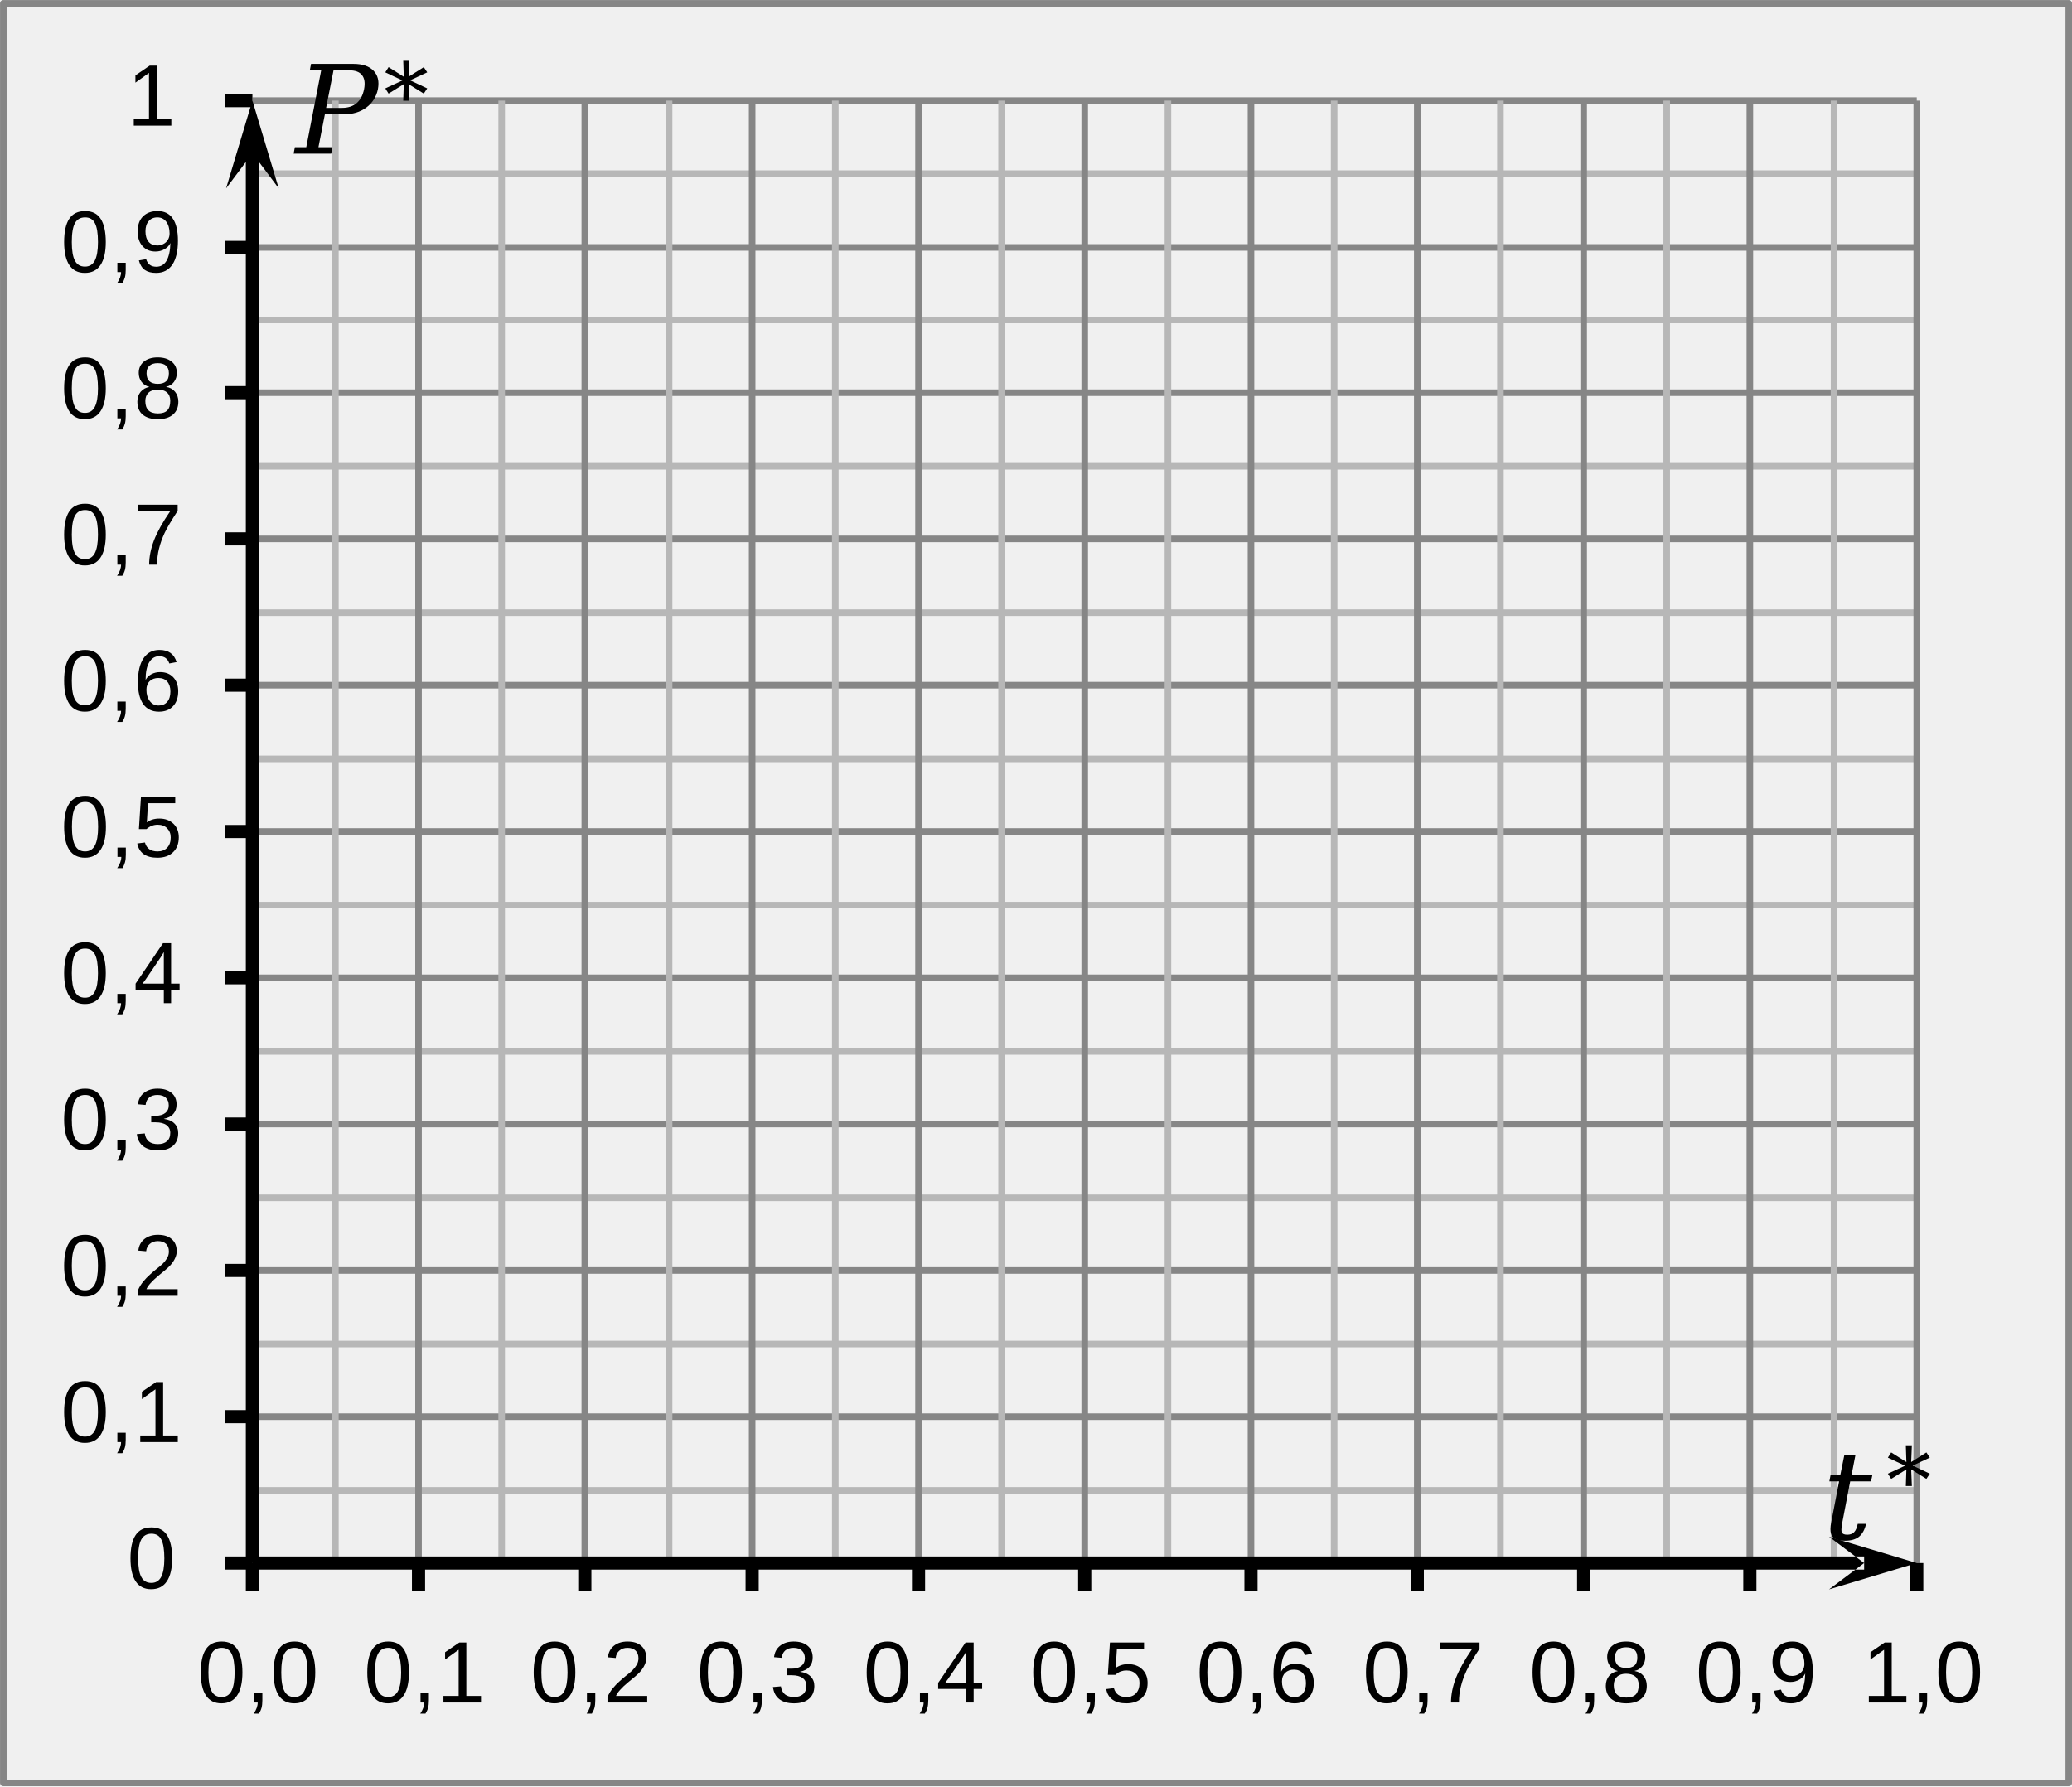
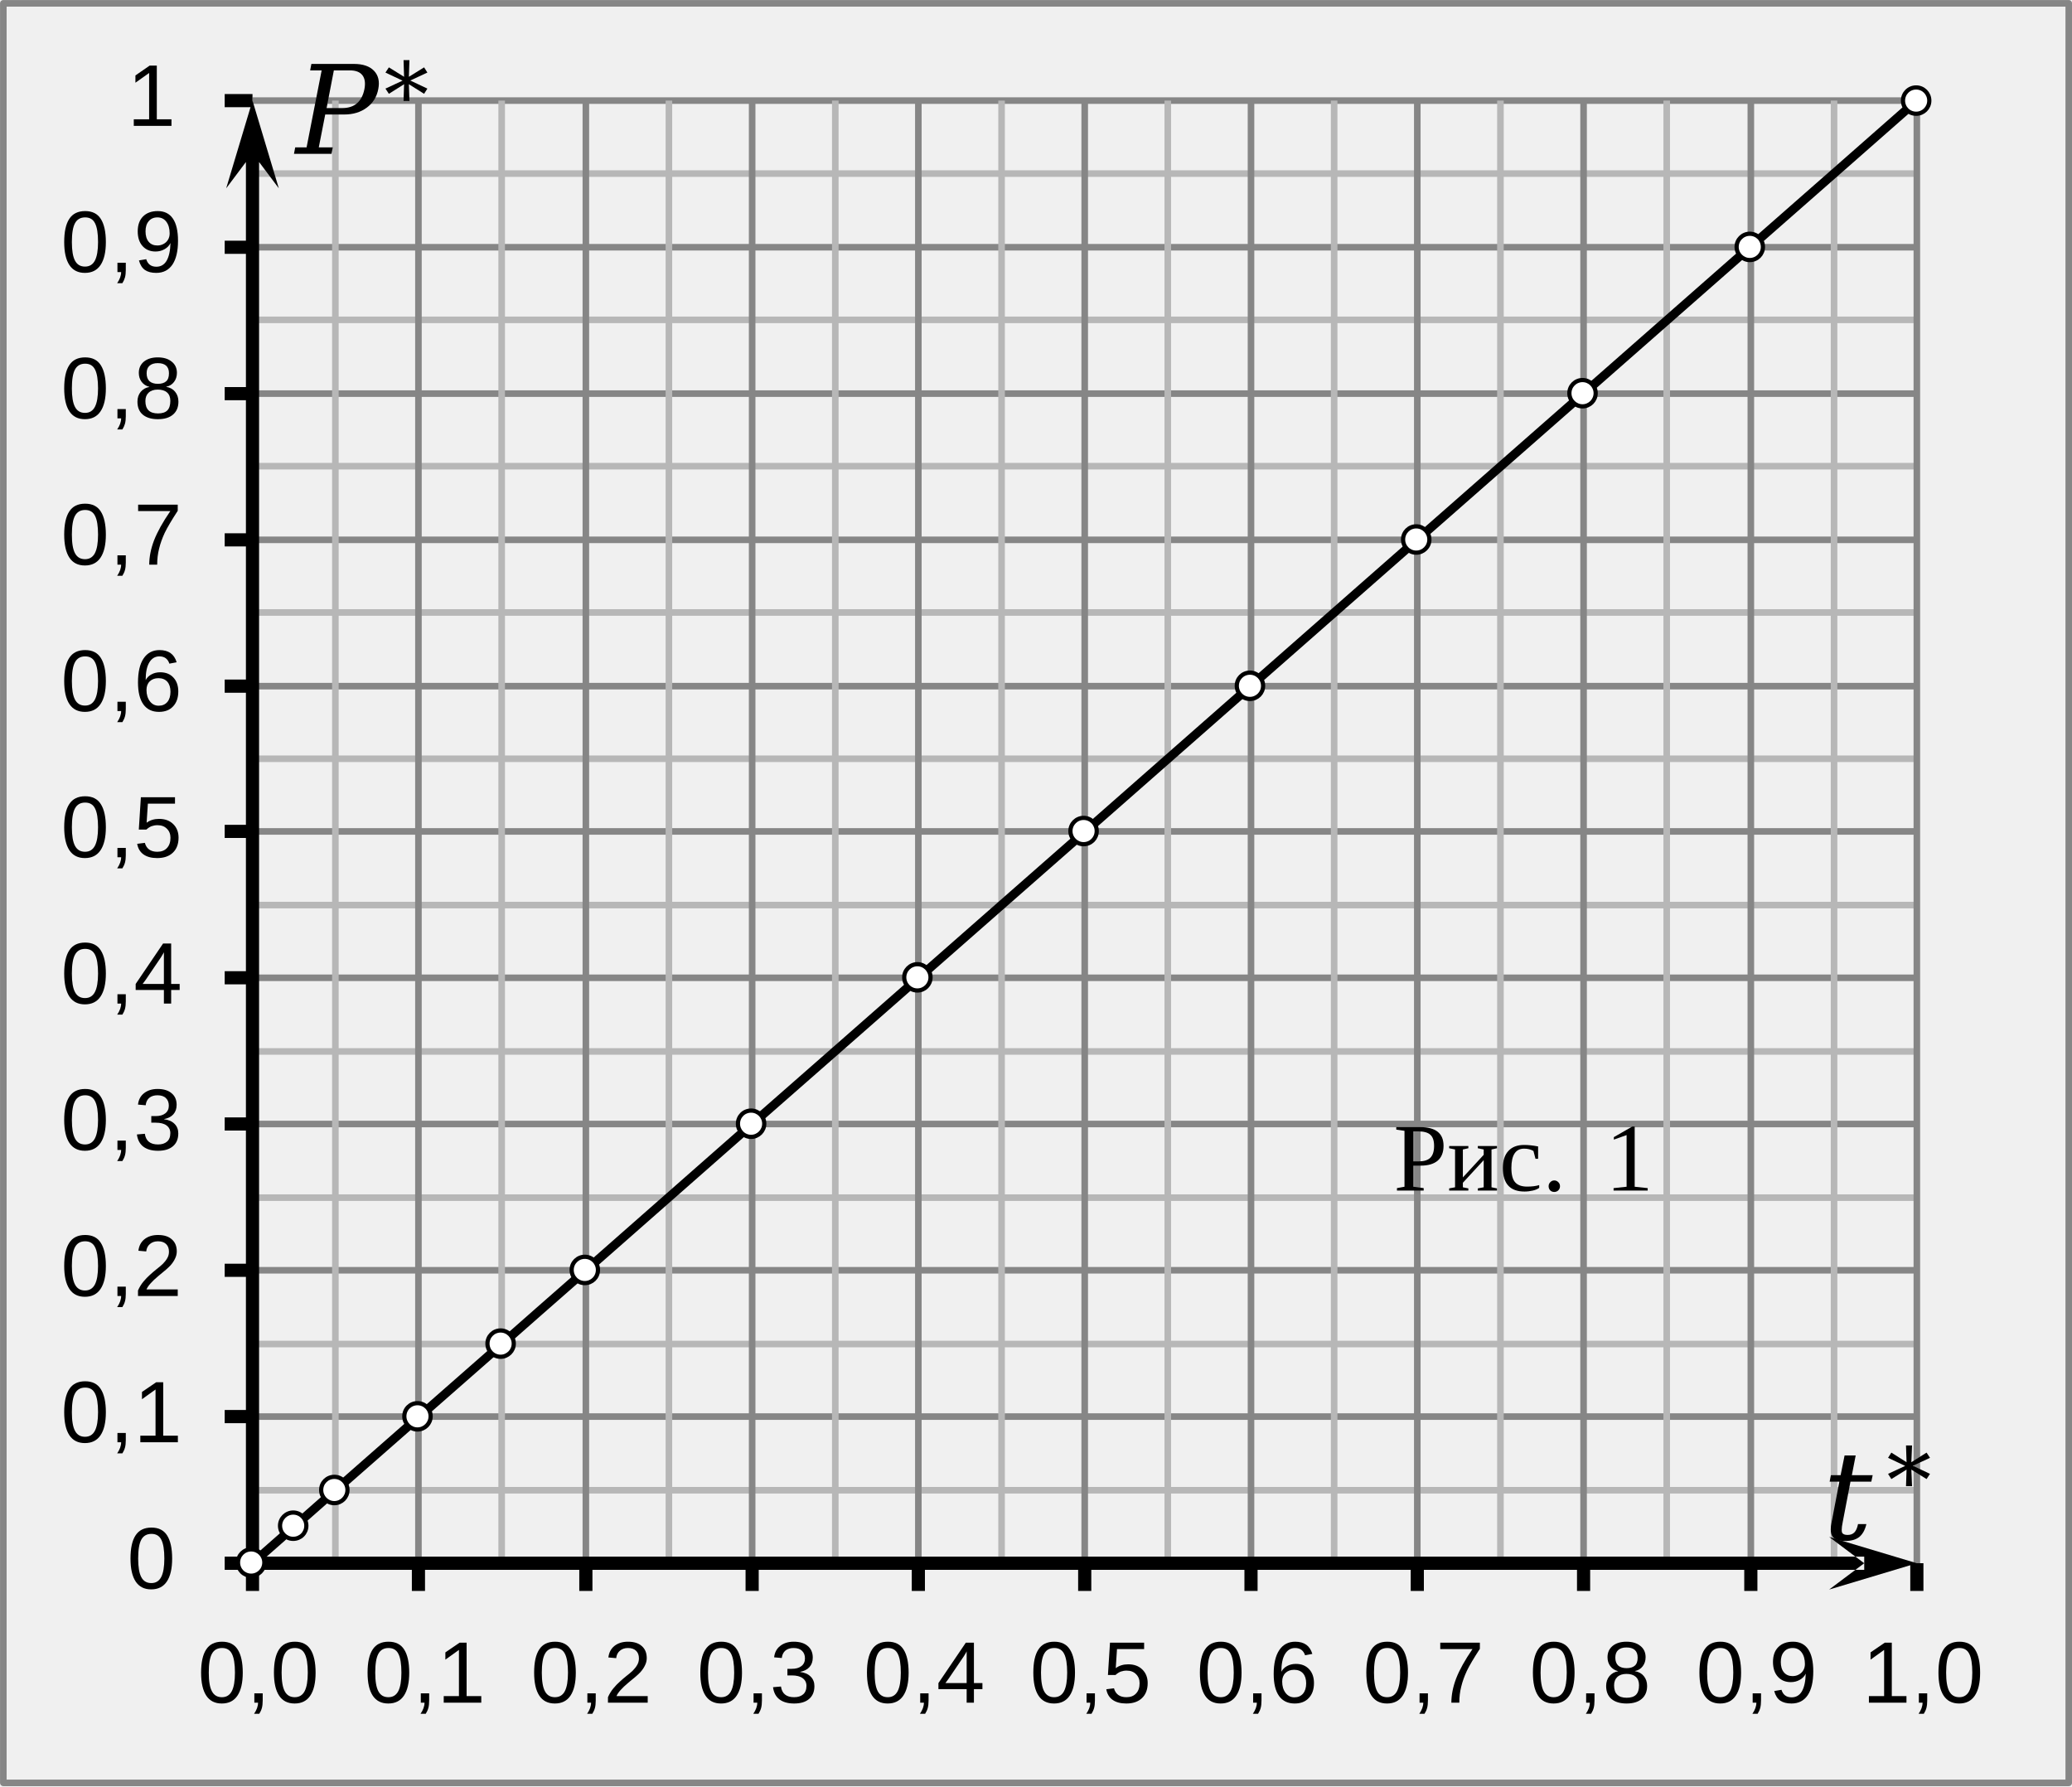
<svg xmlns="http://www.w3.org/2000/svg" width="236.25pt" height="203.65pt" viewBox="0 0 236.25 203.65">
  <defs>
    <clipPath id="figbox">
      <rect x="0" y="0" width="236.25" height="203.65" />
    </clipPath>
+     <clipPath id="c0">
+       <rect x="28.76" y="11.39" width="190.44" height="167.52" />
+     </clipPath>
  </defs>
  <g clip-path="url(#figbox)">
-     <path d="M28.78,169.92 L218.55,169.92 M28.78,153.24 L218.55,153.24 M28.78,136.57 L218.55,136.57 M28.78,119.88 L218.55,119.88 M28.78,103.20 L218.55,103.20 M28.78,86.52 L218.55,86.52 M28.78,69.85 L218.55,69.85 M28.78,53.16 L218.55,53.16 M28.78,36.48 L218.55,36.48 M28.78,19.80 L218.55,19.80" fill="none" stroke="#b7b7b7" stroke-width="0.750" stroke-linecap="butt" stroke-linejoin="round" />
-     <path d="M28.78,161.52 L218.55,161.52 M28.78,144.85 L218.55,144.85 M28.78,128.16 L218.55,128.16 M28.78,111.48 L218.55,111.48 M28.78,94.80 L218.55,94.80 M28.78,78.12 L218.55,78.12 M28.78,61.44 L218.55,61.44 M28.78,44.77 L218.55,44.77 M28.78,28.21 L218.55,28.21 M28.78,11.47 L218.55,11.47" fill="none" stroke="#868686" stroke-width="0.750" stroke-linecap="butt" stroke-linejoin="round" />
-     <path d="M38.24,11.47 L38.24,178.21 M57.20,11.47 L57.20,178.21 M76.29,11.47 L76.29,178.21 M95.24,11.47 L95.24,178.21 M114.20,11.47 L114.20,178.21 M133.17,11.47 L133.17,178.21 M152.12,11.47 L152.12,178.21 M171.08,11.47 L171.08,178.21 M190.04,11.47 L190.04,178.21 M209.12,11.47 L209.12,178.21" fill="none" stroke="#b7b7b7" stroke-width="0.750" stroke-linecap="butt" stroke-linejoin="round" />
-     <path d="M47.72,11.47 L47.72,178.21 M66.68,11.47 L66.68,178.21 M85.76,11.47 L85.76,178.21 M104.73,11.47 L104.73,178.21 M123.68,11.47 L123.68,178.21 M142.64,11.47 L142.64,178.21 M161.60,11.47 L161.60,178.21 M180.57,11.47 L180.57,178.21 M199.52,11.47 L199.52,178.21 M218.55,11.47 L218.55,178.21" fill="none" stroke="#868686" stroke-width="0.750" stroke-linecap="butt" stroke-linejoin="round" />
-     <path d="M29.53,178.21 L29.53,17.47 L28.03,17.47 L28.03,178.21 L29.53,178.21 M28.78,17.47 L31.78,21.47 L28.78,11.47 L25.78,21.47 L28.78,17.47" fill="#000000" stroke="none" />
-     <path d="M25.61,178.21 L28.78,178.21 M25.61,161.52 L28.78,161.52 M25.61,144.85 L28.78,144.85 M25.61,128.16 L28.78,128.16 M25.61,111.48 L28.78,111.48 M25.61,94.80 L28.78,94.80 M25.61,78.12 L28.78,78.12 M25.61,61.44 L28.78,61.44 M25.61,44.77 L28.78,44.77 M25.61,28.21 L28.78,28.21 M25.61,11.47 L28.78,11.47" fill="none" stroke="#000000" stroke-width="1.500" stroke-linecap="butt" stroke-linejoin="round" />
-     <path d="M28.78,177.46 L28.78,178.96 L212.55,178.96 L212.55,177.46 Z M212.55,178.21 L208.55,175.21 L218.55,178.21 L208.55,181.21 L212.55,178.21" fill="#000000" stroke="none" />
-     <path d="M28.78,178.21 L28.78,181.39 M47.72,178.21 L47.72,181.39 M66.68,178.21 L66.68,181.39 M85.76,178.21 L85.76,181.39 M104.73,178.21 L104.73,181.39 M123.68,178.21 L123.68,181.39 M142.64,178.21 L142.64,181.39 M161.60,178.21 L161.60,181.39 M180.57,178.21 L180.57,181.39 M199.52,178.21 L199.52,181.39 M218.55,178.21 L218.55,181.39" fill="none" stroke="#000000" stroke-width="1.500" stroke-linecap="butt" stroke-linejoin="round" />
+     <path d="M28.79,169.91 L218.56,169.91 M28.79,153.24 L218.56,153.24 M28.79,136.55 L218.56,136.55 M28.79,119.88 L218.56,119.88 M28.79,103.19 L218.56,103.19 M28.79,86.51 L218.56,86.51 M28.79,69.83 L218.56,69.83 M28.79,53.15 L218.56,53.15 M28.79,36.47 L218.56,36.47 M28.79,19.79 L218.56,19.79" fill="none" stroke="#b7b7b7" stroke-width="0.750" stroke-linecap="butt" stroke-linejoin="round" />
+     <path d="M28.79,161.51 L218.56,161.51 M28.79,144.83 L218.56,144.83 M28.79,128.15 L218.56,128.15 M28.79,111.48 L218.56,111.48 M28.79,94.79 L218.56,94.79 M28.79,78.23 L218.56,78.23 M28.79,61.55 L218.56,61.55 M28.79,44.88 L218.56,44.88 M28.79,28.19 L218.56,28.19 M28.79,11.47 L218.56,11.47" fill="none" stroke="#868686" stroke-width="0.750" stroke-linecap="butt" stroke-linejoin="round" />
+     <path d="M38.24,11.47 L38.24,178.23 M57.20,11.47 L57.20,178.23 M76.27,11.47 L76.27,178.23 M95.24,11.47 L95.24,178.23 M114.20,11.47 L114.20,178.23 M133.15,11.47 L133.15,178.23 M152.12,11.47 L152.12,178.23 M171.08,11.47 L171.08,178.23 M190.04,11.47 L190.04,178.23 M209.12,11.47 L209.12,178.23" fill="none" stroke="#b7b7b7" stroke-width="0.750" stroke-linecap="butt" stroke-linejoin="round" />
+     <path d="M47.71,11.47 L47.71,178.23 M66.80,11.47 L66.80,178.23 M85.76,11.47 L85.76,178.23 M104.71,11.47 L104.71,178.23 M123.68,11.47 L123.68,178.23 M142.64,11.47 L142.64,178.23 M161.60,11.47 L161.60,178.23 M180.56,11.47 L180.56,178.23 M199.63,11.47 L199.63,178.23 M218.56,11.47 L218.56,178.23" fill="none" stroke="#868686" stroke-width="0.750" stroke-linecap="butt" stroke-linejoin="round" />
+     <path d="M29.54,178.23 L29.54,17.47 L28.04,17.47 L28.04,178.23 L29.54,178.23 M28.79,17.47 L31.79,21.47 L28.79,11.47 L25.79,21.47 L28.79,17.47" fill="#000000" stroke="none" />
+     <path d="M25.62,178.23 L28.79,178.23 M25.62,161.51 L28.79,161.51 M25.62,144.83 L28.79,144.83 M25.62,128.15 L28.79,128.15 M25.62,111.48 L28.79,111.48 M25.62,94.79 L28.79,94.79 M25.62,78.23 L28.79,78.23 M25.62,61.55 L28.79,61.55 M25.62,44.88 L28.79,44.88 M25.62,28.19 L28.79,28.19 M25.62,11.47 L28.79,11.47" fill="none" stroke="#000000" stroke-width="1.500" stroke-linecap="butt" stroke-linejoin="round" />
+     <path d="M28.79,177.48 L28.79,178.98 L212.56,178.98 L212.56,177.48 Z M212.56,178.23 L208.56,175.23 L218.56,178.23 L208.56,181.23 L212.56,178.23" fill="#000000" stroke="none" />
+     <path d="M28.79,178.23 L28.79,181.39 M47.71,178.23 L47.71,181.39 M66.80,178.23 L66.80,181.39 M85.76,178.23 L85.76,181.39 M104.71,178.23 L104.71,181.39 M123.68,178.23 L123.68,181.39 M142.64,178.23 L142.64,181.39 M161.60,178.23 L161.60,181.39 M180.56,178.23 L180.56,181.39 M199.63,178.23 L199.63,181.39 M218.56,178.23 L218.56,181.39" fill="none" stroke="#000000" stroke-width="1.500" stroke-linecap="butt" stroke-linejoin="round" />
+     <path d="M28.79,178.23 C30.37,176.83 31.95,175.44 33.54,174.05 C35.12,172.66 35.90,171.98 38.27,169.88 C40.65,167.80 44.61,164.32 47.77,161.54 C50.93,158.76 54.08,156.00 57.26,153.21 C60.42,150.43 61.99,149.04 66.74,144.88 C71.49,140.70 79.40,133.75 85.71,128.19 C92.05,122.64 98.37,117.08 104.70,111.52 C111.02,105.96 117.35,100.40 123.68,94.85 C129.99,89.29 136.33,83.73 142.65,78.17 C148.98,72.61 155.30,67.05 161.62,61.50 C167.96,55.94 174.27,50.38 180.61,44.82 C186.93,39.26 193.26,33.71 199.58,28.15 C205.90,22.60 212.24,17.04 218.56,11.47" fill="none" stroke="#000000" stroke-width="1.000" stroke-linecap="round" stroke-linejoin="round" clip-path="url(#c0)" />
+     <path d="M30.14,178.15 C30.14,178.99 29.46,179.65 28.64,179.65 C27.80,179.65 27.14,178.99 27.14,178.15 C27.14,177.32 27.80,176.65 28.64,176.65 C29.46,176.65 30.14,177.32 30.14,178.15" fill="#ffffff" stroke="#000000" stroke-width="0.480" stroke-linecap="butt" stroke-linejoin="round" />
+     <path d="M34.93,173.95 C34.93,174.79 34.27,175.45 33.43,175.45 C32.61,175.45 31.93,174.79 31.93,173.95 C31.93,173.13 32.61,172.45 33.43,172.45 C34.27,172.45 34.93,173.13 34.93,173.95" fill="#ffffff" stroke="#000000" stroke-width="0.480" stroke-linecap="butt" stroke-linejoin="round" />
+     <path d="M39.62,169.88 C39.62,170.70 38.95,171.38 38.12,171.38 C37.29,171.38 36.62,170.70 36.62,169.88 C36.62,169.04 37.29,168.38 38.12,168.38 C38.95,168.38 39.62,169.04 39.62,169.88" fill="#ffffff" stroke="#000000" stroke-width="0.480" stroke-linecap="butt" stroke-linejoin="round" />
+     <path d="M49.10,161.48 C49.10,162.30 48.43,162.98 47.60,162.98 C46.77,162.98 46.10,162.30 46.10,161.48 C46.10,160.64 46.77,159.98 47.60,159.98 C48.43,159.98 49.10,160.64 49.10,161.48" fill="#ffffff" stroke="#000000" stroke-width="0.480" stroke-linecap="butt" stroke-linejoin="round" />
+     <path d="M58.58,153.19 C58.58,154.02 57.90,154.69 57.08,154.69 C56.24,154.69 55.58,154.02 55.58,153.19 C55.58,152.37 56.24,151.69 57.08,151.69 C57.90,151.69 58.58,152.37 58.58,153.19" fill="#ffffff" stroke="#000000" stroke-width="0.480" stroke-linecap="butt" stroke-linejoin="round" />
+     <path d="M68.18,144.79 C68.18,145.63 67.51,146.29 66.68,146.29 C65.85,146.29 65.18,145.63 65.18,144.79 C65.18,143.96 65.85,143.29 66.68,143.29 C67.51,143.29 68.18,143.96 68.18,144.79" fill="#ffffff" stroke="#000000" stroke-width="0.480" stroke-linecap="butt" stroke-linejoin="round" />
+     <path d="M87.14,128.12 C87.14,128.94 86.46,129.62 85.64,129.62 C84.80,129.62 84.14,128.94 84.14,128.12 C84.14,127.29 84.80,126.62 85.64,126.62 C86.46,126.62 87.14,127.29 87.14,128.12" fill="#ffffff" stroke="#000000" stroke-width="0.480" stroke-linecap="butt" stroke-linejoin="round" />
+     <path d="M106.10,111.43 C106.10,112.26 105.43,112.93 104.60,112.93 C103.77,112.93 103.10,112.26 103.10,111.43 C103.10,110.61 103.77,109.93 104.60,109.93 C105.43,109.93 106.10,110.61 106.10,111.43" fill="#ffffff" stroke="#000000" stroke-width="0.480" stroke-linecap="butt" stroke-linejoin="round" />
+     <path d="M125.05,94.75 C125.05,95.58 124.39,96.25 123.55,96.25 C122.73,96.25 122.05,95.58 122.05,94.75 C122.05,93.92 122.73,93.25 123.55,93.25 C124.39,93.25 125.05,93.92 125.05,94.75" fill="#ffffff" stroke="#000000" stroke-width="0.480" stroke-linecap="butt" stroke-linejoin="round" />
+     <path d="M144.02,78.19 C144.02,79.02 143.35,79.69 142.52,79.69 C141.68,79.69 141.02,79.02 141.02,78.19 C141.02,77.36 141.68,76.69 142.52,76.69 C143.35,76.69 144.02,77.36 144.02,78.19" fill="#ffffff" stroke="#000000" stroke-width="0.480" stroke-linecap="butt" stroke-linejoin="round" />
+     <path d="M162.98,61.51 C162.98,62.35 162.30,63.01 161.48,63.01 C160.65,63.01 159.98,62.35 159.98,61.51 C159.98,60.68 160.65,60.01 161.48,60.01 C162.30,60.01 162.98,60.68 162.98,61.51" fill="#ffffff" stroke="#000000" stroke-width="0.480" stroke-linecap="butt" stroke-linejoin="round" />
+     <path d="M181.94,44.83 C181.94,45.66 181.26,46.33 180.44,46.33 C179.61,46.33 178.94,45.66 178.94,44.83 C178.94,44.00 179.61,43.33 180.44,43.33 C181.26,43.33 181.94,44.00 181.94,44.83" fill="#ffffff" stroke="#000000" stroke-width="0.480" stroke-linecap="butt" stroke-linejoin="round" />
+     <path d="M201.01,28.15 C201.01,28.98 200.35,29.65 199.51,29.65 C198.69,29.65 198.01,28.98 198.01,28.15 C198.01,27.32 198.69,26.65 199.51,26.65 C200.35,26.65 201.01,27.32 201.01,28.15" fill="#ffffff" stroke="#000000" stroke-width="0.480" stroke-linecap="butt" stroke-linejoin="round" />
+     <path d="M219.98,11.47 C219.98,12.30 219.31,12.97 218.48,12.97 C217.64,12.97 216.98,12.30 216.98,11.47 C216.98,10.64 217.64,9.97 218.48,9.97 C219.31,9.97 219.98,10.64 219.98,11.47" fill="#ffffff" stroke="#000000" stroke-width="0.480" stroke-linecap="butt" stroke-linejoin="round" />
    <path d="M0.38,0.38 L235.88,0.38 L235.88,203.27 L0.38,203.27 Z" fill="none" stroke="#868686" stroke-width="0.750" stroke-linecap="butt" stroke-linejoin="round" />
-     <text x="14.49" y="181.10" font-family="Arial, Helvetica, sans-serif" font-size="9.96" fill="#000000">0</text>
-     <text x="6.92" y="164.42" font-family="Arial, Helvetica, sans-serif" font-size="9.96" fill="#000000">0,1</text>
-     <text x="6.92" y="147.74" font-family="Arial, Helvetica, sans-serif" font-size="9.96" fill="#000000">0,2</text>
-     <text x="6.92" y="131.07" font-family="Arial, Helvetica, sans-serif" font-size="9.96" fill="#000000">0,3</text>
-     <text x="6.92" y="114.38" font-family="Arial, Helvetica, sans-serif" font-size="9.96" fill="#000000">0,4</text>
-     <text x="6.92" y="97.70" font-family="Arial, Helvetica, sans-serif" font-size="9.98" fill="#000000">0,5</text>
-     <text x="6.92" y="81.05" font-family="Arial, Helvetica, sans-serif" font-size="9.96" fill="#000000">0,6</text>
-     <text x="6.92" y="64.38" font-family="Arial, Helvetica, sans-serif" font-size="9.96" fill="#000000">0,7</text>
-     <text x="6.92" y="47.70" font-family="Arial, Helvetica, sans-serif" font-size="9.96" fill="#000000">0,8</text>
-     <text x="6.92" y="31.02" font-family="Arial, Helvetica, sans-serif" font-size="9.96" fill="#000000">0,9</text>
-     <text x="14.49" y="14.33" font-family="Arial, Helvetica, sans-serif" font-size="9.96" fill="#000000">1</text>
-     <text x="22.50" y="194.11" font-family="Arial, Helvetica, sans-serif" font-size="9.96" fill="#000000">0,0</text>
-     <text x="41.49" y="194.11" font-family="Arial, Helvetica, sans-serif" font-size="9.96" fill="#000000">0,1</text>
-     <text x="60.46" y="194.11" font-family="Arial, Helvetica, sans-serif" font-size="9.96" fill="#000000">0,2</text>
-     <text x="79.45" y="194.11" font-family="Arial, Helvetica, sans-serif" font-size="9.96" fill="#000000">0,3</text>
-     <text x="98.43" y="194.11" font-family="Arial, Helvetica, sans-serif" font-size="9.96" fill="#000000">0,4</text>
-     <text x="117.42" y="194.11" font-family="Arial, Helvetica, sans-serif" font-size="9.96" fill="#000000">0,5</text>
-     <text x="136.40" y="194.11" font-family="Arial, Helvetica, sans-serif" font-size="9.96" fill="#000000">0,6</text>
-     <text x="155.36" y="194.11" font-family="Arial, Helvetica, sans-serif" font-size="9.96" fill="#000000">0,7</text>
-     <text x="174.35" y="194.11" font-family="Arial, Helvetica, sans-serif" font-size="9.96" fill="#000000">0,8</text>
-     <text x="193.33" y="194.11" font-family="Arial, Helvetica, sans-serif" font-size="9.96" fill="#000000">0,9</text>
-     <text x="212.32" y="194.11" font-family="Arial, Helvetica, sans-serif" font-size="9.96" fill="#000000">1,0</text>
-     <text x="33.70" y="17.52" font-family="'Times New Roman', serif" font-size="14.04" fill="#000000">𝑃</text>
-     <text x="42.85" y="12.36" font-family="'Times New Roman', serif" font-size="10.20" fill="#000000">∗</text>
-     <text x="207.82" y="175.46" font-family="'Times New Roman', serif" font-size="14.04" fill="#000000">𝑡</text>
-     <text x="214.18" y="170.30" font-family="'Times New Roman', serif" font-size="10.20" fill="#000000">∗</text>
+     <text x="14.49" y="181.12" font-family="Arial, Helvetica, sans-serif" font-size="9.96" fill="#000000">0</text>
+     <text x="6.93" y="164.44" font-family="Arial, Helvetica, sans-serif" font-size="9.96" fill="#000000">0,1</text>
+     <text x="6.93" y="147.76" font-family="Arial, Helvetica, sans-serif" font-size="9.96" fill="#000000">0,2</text>
+     <text x="6.93" y="131.11" font-family="Arial, Helvetica, sans-serif" font-size="9.96" fill="#000000">0,3</text>
+     <text x="6.93" y="114.42" font-family="Arial, Helvetica, sans-serif" font-size="9.96" fill="#000000">0,4</text>
+     <text x="6.93" y="97.74" font-family="Arial, Helvetica, sans-serif" font-size="9.96" fill="#000000">0,5</text>
+     <text x="6.93" y="81.07" font-family="Arial, Helvetica, sans-serif" font-size="9.96" fill="#000000">0,6</text>
+     <text x="6.93" y="64.38" font-family="Arial, Helvetica, sans-serif" font-size="9.96" fill="#000000">0,7</text>
+     <text x="6.93" y="47.70" font-family="Arial, Helvetica, sans-serif" font-size="9.96" fill="#000000">0,8</text>
+     <text x="6.93" y="31.02" font-family="Arial, Helvetica, sans-serif" font-size="9.96" fill="#000000">0,9</text>
+     <text x="14.49" y="14.35" font-family="Arial, Helvetica, sans-serif" font-size="9.98" fill="#000000">1</text>
+     <text x="22.54" y="194.13" font-family="Arial, Helvetica, sans-serif" font-size="9.96" fill="#000000">0,0</text>
+     <text x="41.52" y="194.13" font-family="Arial, Helvetica, sans-serif" font-size="9.96" fill="#000000">0,1</text>
+     <text x="60.51" y="194.13" font-family="Arial, Helvetica, sans-serif" font-size="9.96" fill="#000000">0,2</text>
+     <text x="79.46" y="194.13" font-family="Arial, Helvetica, sans-serif" font-size="9.96" fill="#000000">0,3</text>
+     <text x="98.46" y="194.13" font-family="Arial, Helvetica, sans-serif" font-size="9.96" fill="#000000">0,4</text>
+     <text x="117.43" y="194.13" font-family="Arial, Helvetica, sans-serif" font-size="9.96" fill="#000000">0,5</text>
+     <text x="136.42" y="194.13" font-family="Arial, Helvetica, sans-serif" font-size="9.96" fill="#000000">0,6</text>
+     <text x="155.40" y="194.13" font-family="Arial, Helvetica, sans-serif" font-size="9.96" fill="#000000">0,7</text>
+     <text x="174.39" y="194.13" font-family="Arial, Helvetica, sans-serif" font-size="9.96" fill="#000000">0,8</text>
+     <text x="193.38" y="194.13" font-family="Arial, Helvetica, sans-serif" font-size="9.96" fill="#000000">0,9</text>
+     <text x="212.33" y="194.13" font-family="Arial, Helvetica, sans-serif" font-size="9.96" fill="#000000">1,0</text>
+     <text x="158.89" y="135.74" font-family="'Times New Roman', serif" font-size="11.04" fill="#000000">Рис.</text>
+     <text x="183.01" y="135.74" font-family="'Times New Roman', serif" font-size="11.04" fill="#000000">1</text>
+     <text x="33.74" y="17.54" font-family="'Times New Roman', serif" font-size="14.06" fill="#000000">𝑃</text>
+     <text x="42.87" y="12.38" font-family="'Times New Roman', serif" font-size="10.22" fill="#000000">∗</text>
+     <text x="207.85" y="175.49" font-family="'Times New Roman', serif" font-size="14.04" fill="#000000">𝑡</text>
+     <text x="214.20" y="170.32" font-family="'Times New Roman', serif" font-size="10.20" fill="#000000">∗</text>
  </g>
</svg>
